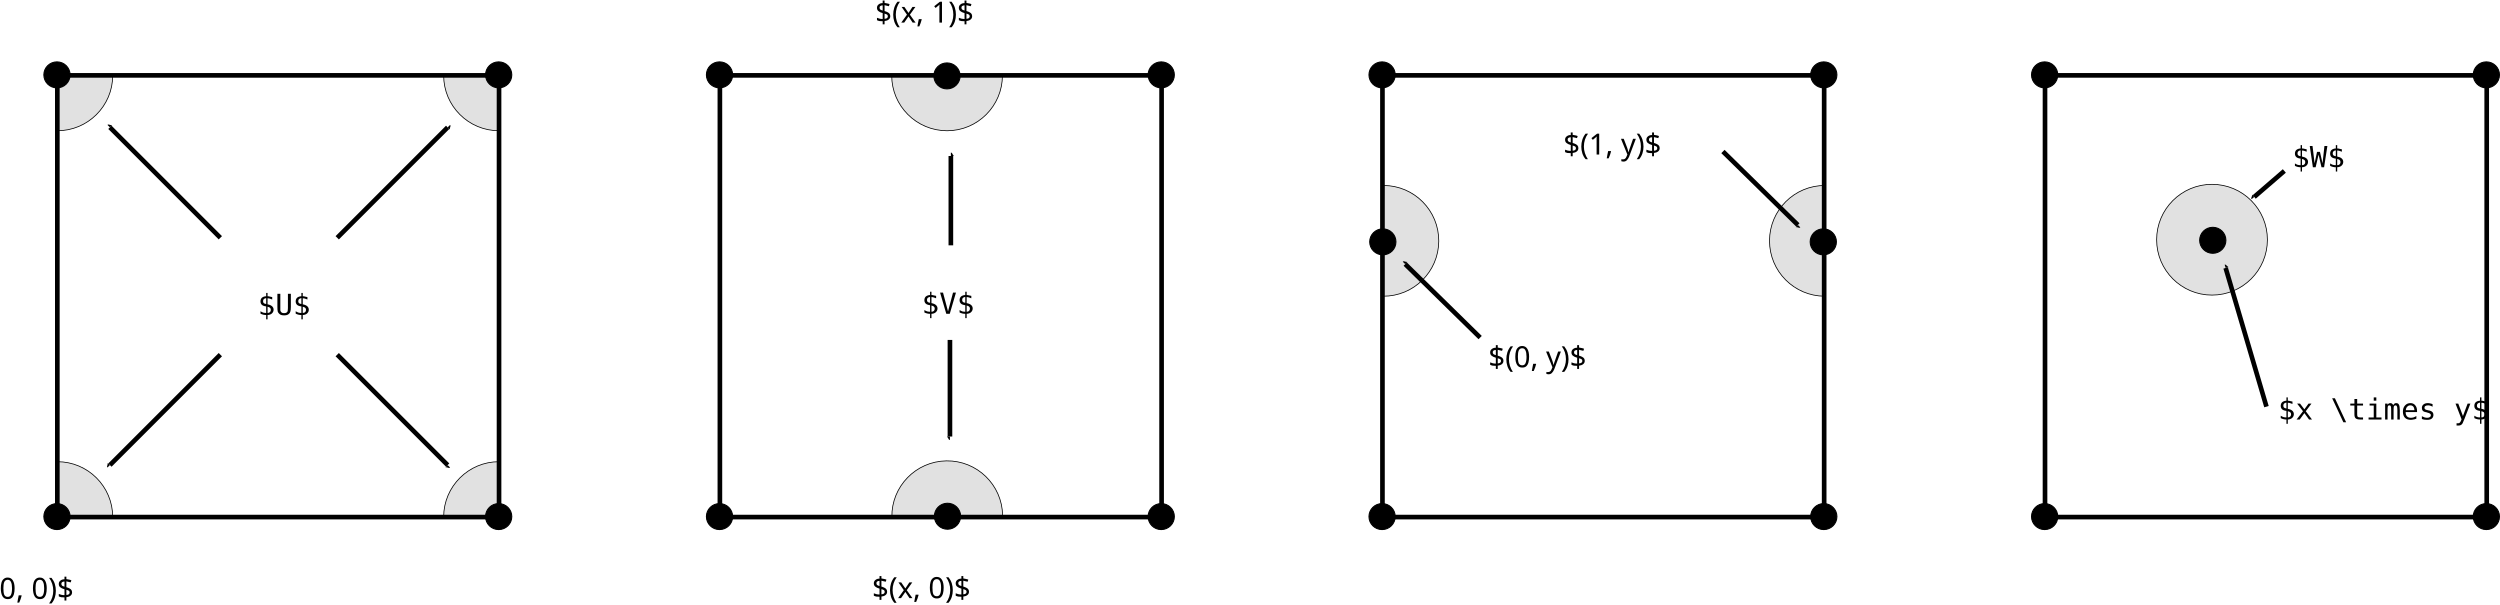
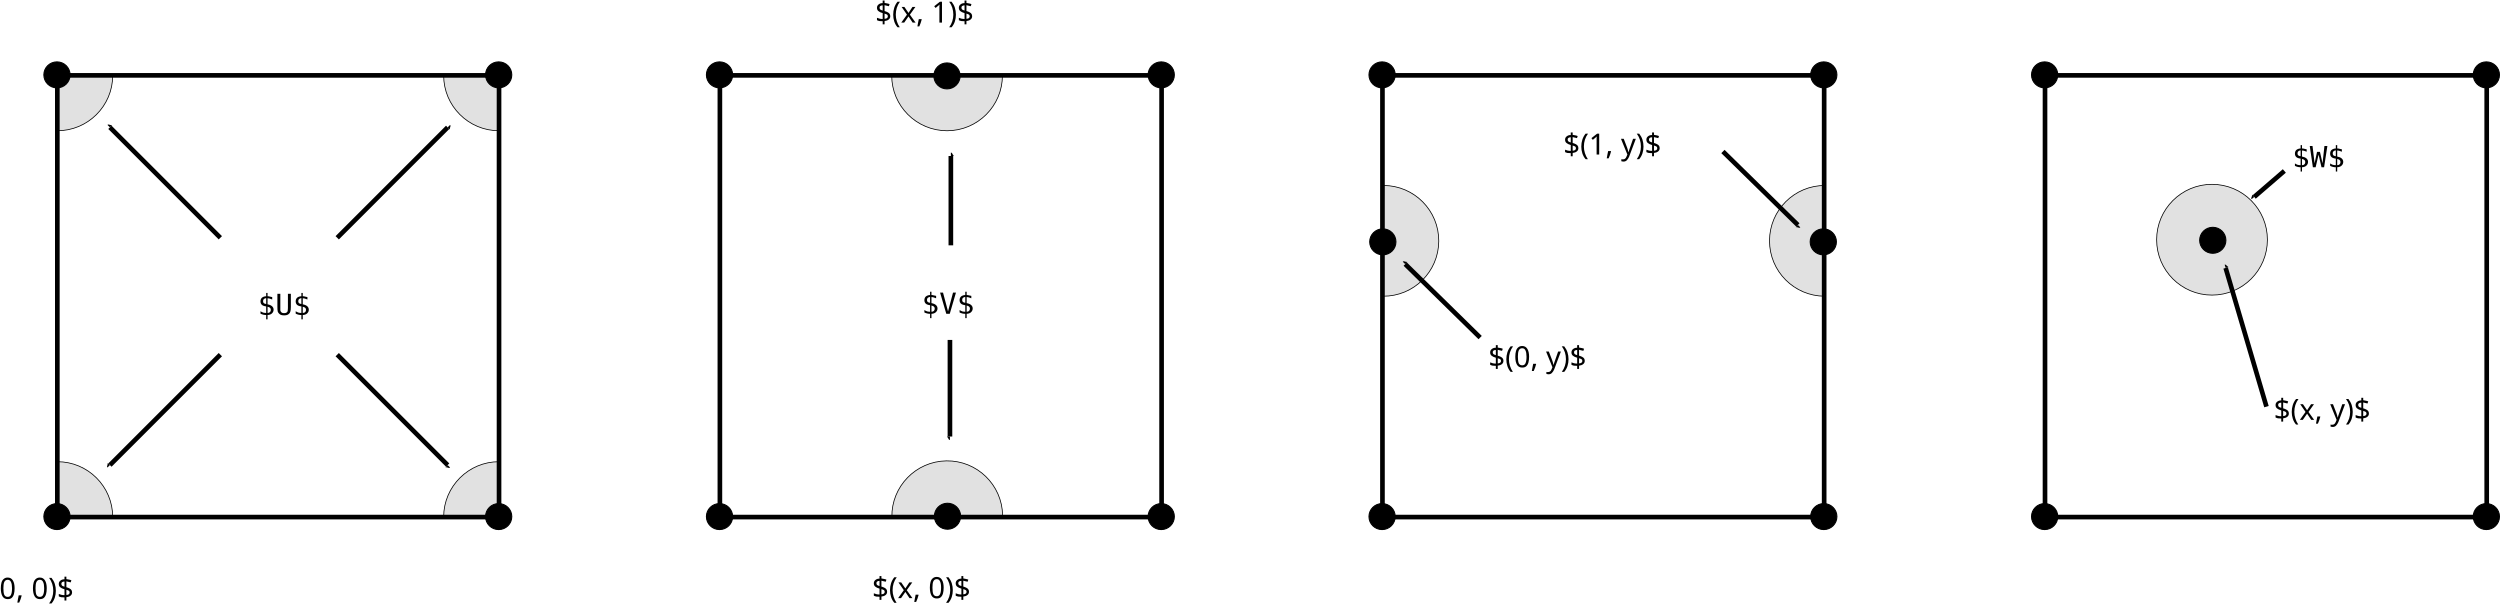
<svg xmlns="http://www.w3.org/2000/svg" width="226.394mm" height="54.726mm" viewBox="0 0 226.394 54.726" version="1.1" id="svg8">
  <defs id="defs2">
    <marker markerWidth="0.911" markerHeight="1.69" refX="0" refY="0" orient="auto-start-reverse" id="marker-arrow-1.5923999999999998">
      <g id="g925" transform="scale(1.073399)">
        <path id="path923" style="fill:none;stroke:#000000;stroke-width:0.6;stroke-linecap:round;stroke-linejoin:round;stroke-miterlimit:10;stroke-dasharray:none;stroke-opacity:1" d="M -1.554,2.072 C -1.425,1.295 0,0.13 0.389,0 0,-0.13 -1.425,-1.295 -1.554,-2.072" />
      </g>
    </marker>
    <marker markerWidth="0.911" markerHeight="1.69" refX="0" refY="0" orient="auto-start-reverse" id="marker-arrow-1.5923999999999998-6">
      <g id="g925-2" transform="scale(1.073399)">
        <path id="path923-9" style="fill:none;stroke:#000000;stroke-width:0.6;stroke-linecap:round;stroke-linejoin:round;stroke-miterlimit:10;stroke-dasharray:none;stroke-opacity:1" d="M -1.554,2.072 C -1.425,1.295 0,0.13 0.389,0 0,-0.13 -1.425,-1.295 -1.554,-2.072" />
      </g>
    </marker>
    <marker markerWidth="0.911" markerHeight="1.69" refX="0" refY="0" orient="auto-start-reverse" id="marker-arrow-1.5923999999999998-2">
      <g id="g925-7" transform="scale(1.073399)">
        <path id="path923-0" style="fill:none;stroke:#000000;stroke-width:0.6;stroke-linecap:round;stroke-linejoin:round;stroke-miterlimit:10;stroke-dasharray:none;stroke-opacity:1" d="M -1.554,2.072 C -1.425,1.295 0,0.13 0.389,0 0,-0.13 -1.425,-1.295 -1.554,-2.072" />
      </g>
    </marker>
    <marker markerWidth="0.911" markerHeight="1.69" refX="0" refY="0" orient="auto-start-reverse" id="marker-arrow-1.5923999999999998-60">
      <g id="g1118" transform="scale(1.073399)">
        <path id="path1116" style="fill:none;stroke:#000000;stroke-width:0.6;stroke-linecap:round;stroke-linejoin:round;stroke-miterlimit:10;stroke-dasharray:none;stroke-opacity:1" d="M -1.554,2.072 C -1.425,1.295 0,0.13 0.389,0 0,-0.13 -1.425,-1.295 -1.554,-2.072" />
      </g>
    </marker>
    <marker markerWidth="0.911" markerHeight="1.69" refX="0" refY="0" orient="auto-start-reverse" id="marker-arrow-1.5923999999999998-62">
      <g id="g1135" transform="scale(1.073399)">
        <path id="path1133" style="fill:none;stroke:#000000;stroke-width:0.6;stroke-linecap:round;stroke-linejoin:round;stroke-miterlimit:10;stroke-dasharray:none;stroke-opacity:1" d="M -1.554,2.072 C -1.425,1.295 0,0.13 0.389,0 0,-0.13 -1.425,-1.295 -1.554,-2.072" />
      </g>
    </marker>
    <marker markerWidth="0.911" markerHeight="1.69" refX="0" refY="0" orient="auto-start-reverse" id="marker-arrow-1.5923999999999998-61">
      <g id="g1197" transform="scale(1.073399)">
        <path id="path1195" style="fill:none;stroke:#000000;stroke-width:0.6;stroke-linecap:round;stroke-linejoin:round;stroke-miterlimit:10;stroke-dasharray:none;stroke-opacity:1" d="M -1.554,2.072 C -1.425,1.295 0,0.13 0.389,0 0,-0.13 -1.425,-1.295 -1.554,-2.072" />
      </g>
    </marker>
    <marker markerWidth="0.911" markerHeight="1.69" refX="0" refY="0" orient="auto-start-reverse" id="marker-arrow-1.5923999999999998-3">
      <g id="g1481" transform="scale(1.073399)">
        <path id="path1479" style="fill:none;stroke:#000000;stroke-width:0.6;stroke-linecap:round;stroke-linejoin:round;stroke-miterlimit:10;stroke-dasharray:none;stroke-opacity:1" d="M -1.554,2.072 C -1.425,1.295 0,0.13 0.389,0 0,-0.13 -1.425,-1.295 -1.554,-2.072" />
      </g>
    </marker>
    <marker markerWidth="0.911" markerHeight="1.69" refX="0" refY="0" orient="auto-start-reverse" id="marker-arrow-1.5923999999999998-7">
      <g id="g1563" transform="scale(1.073399)">
        <path id="path1561" style="fill:none;stroke:#000000;stroke-width:0.6;stroke-linecap:round;stroke-linejoin:round;stroke-miterlimit:10;stroke-dasharray:none;stroke-opacity:1" d="M -1.554,2.072 C -1.425,1.295 0,0.13 0.389,0 0,-0.13 -1.425,-1.295 -1.554,-2.072" />
      </g>
    </marker>
    <marker markerWidth="0.911" markerHeight="1.69" refX="0" refY="0" orient="auto-start-reverse" id="marker-arrow-1.5923999999999998-8">
      <g id="g1811" transform="scale(1.073399)">
        <path id="path1809" style="fill:none;stroke:#000000;stroke-width:0.6;stroke-linecap:round;stroke-linejoin:round;stroke-miterlimit:10;stroke-dasharray:none;stroke-opacity:1" d="M -1.554,2.072 C -1.425,1.295 0,0.13 0.389,0 0,-0.13 -1.425,-1.295 -1.554,-2.072" />
      </g>
    </marker>
    <marker markerWidth="0.911" markerHeight="1.69" refX="0" refY="0" orient="auto-start-reverse" id="marker-arrow-1.5923999999999998-9">
      <g id="g1909" transform="scale(1.073399)">
        <path id="path1907" style="fill:none;stroke:#000000;stroke-width:0.6;stroke-linecap:round;stroke-linejoin:round;stroke-miterlimit:10;stroke-dasharray:none;stroke-opacity:1" d="M -1.554,2.072 C -1.425,1.295 0,0.13 0.389,0 0,-0.13 -1.425,-1.295 -1.554,-2.072" />
      </g>
    </marker>
    <marker markerWidth="0.911" markerHeight="1.69" refX="0" refY="0" orient="auto-start-reverse" id="marker-arrow-1.5923999999999998-73">
      <g id="g2073" transform="scale(1.073399)">
        <path id="path2071" style="fill:none;stroke:#000000;stroke-width:0.6;stroke-linecap:round;stroke-linejoin:round;stroke-miterlimit:10;stroke-dasharray:none;stroke-opacity:1" d="M -1.554,2.072 C -1.425,1.295 0,0.13 0.389,0 0,-0.13 -1.425,-1.295 -1.554,-2.072" />
      </g>
    </marker>
    <marker markerWidth="0.911" markerHeight="1.69" refX="0" refY="0" orient="auto-start-reverse" id="marker-arrow-1.0616">
      <g id="g2227" transform="scale(1.343431)">
        <path id="path2225" style="fill:none;stroke:#000000;stroke-width:0.6;stroke-linecap:round;stroke-linejoin:round;stroke-miterlimit:10;stroke-dasharray:none;stroke-opacity:1" d="M -1.554,2.072 C -1.425,1.295 0,0.13 0.389,0 0,-0.13 -1.425,-1.295 -1.554,-2.072" />
      </g>
    </marker>
    <marker markerWidth="0.911" markerHeight="1.69" refX="0" refY="0" orient="auto-start-reverse" id="marker-arrow-1.5923999999999998-612">
      <g id="g2350" transform="scale(1.073399)">
        <path id="path2348" style="fill:none;stroke:#000000;stroke-width:0.6;stroke-linecap:round;stroke-linejoin:round;stroke-miterlimit:10;stroke-dasharray:none;stroke-opacity:1" d="M -1.554,2.072 C -1.425,1.295 0,0.13 0.389,0 0,-0.13 -1.425,-1.295 -1.554,-2.072" />
      </g>
    </marker>
    <marker markerWidth="0.911" markerHeight="1.69" refX="0" refY="0" orient="auto-start-reverse" id="marker-arrow-1.5923999999999998-31">
      <g id="g2546" transform="scale(1.073399)">
        <path id="path2544" style="fill:none;stroke:#000000;stroke-width:0.6;stroke-linecap:round;stroke-linejoin:round;stroke-miterlimit:10;stroke-dasharray:none;stroke-opacity:1" d="M -1.554,2.072 C -1.425,1.295 0,0.13 0.389,0 0,-0.13 -1.425,-1.295 -1.554,-2.072" />
      </g>
    </marker>
    <marker markerWidth="0.911" markerHeight="1.69" refX="0" refY="0" orient="auto-start-reverse" id="marker-arrow-1.5923999999999998-94">
      <g id="g2689" transform="scale(1.073399)">
        <path id="path2687" style="fill:none;stroke:#000000;stroke-width:0.6;stroke-linecap:round;stroke-linejoin:round;stroke-miterlimit:10;stroke-dasharray:none;stroke-opacity:1" d="M -1.554,2.072 C -1.425,1.295 0,0.13 0.389,0 0,-0.13 -1.425,-1.295 -1.554,-2.072" />
      </g>
    </marker>
    <marker markerWidth="0.911" markerHeight="1.69" refX="0" refY="0" orient="auto-start-reverse" id="marker-arrow-1.5923999999999998-36">
      <g id="g1212" transform="scale(1.073399)">
        <path id="path1210" style="fill:none;stroke:#000000;stroke-width:0.6;stroke-linecap:round;stroke-linejoin:round;stroke-miterlimit:10;stroke-dasharray:none;stroke-opacity:1" d="M -1.554,2.072 C -1.425,1.295 0,0.13 0.389,0 0,-0.13 -1.425,-1.295 -1.554,-2.072" />
      </g>
    </marker>
    <marker markerWidth="0.911" markerHeight="1.69" refX="0" refY="0" orient="auto-start-reverse" id="marker-arrow-1.5923999999999998-75">
      <g id="g1375" transform="scale(1.073399)">
        <path id="path1373" style="fill:none;stroke:#000000;stroke-width:0.6;stroke-linecap:round;stroke-linejoin:round;stroke-miterlimit:10;stroke-dasharray:none;stroke-opacity:1" d="M -1.554,2.072 C -1.425,1.295 0,0.13 0.389,0 0,-0.13 -1.425,-1.295 -1.554,-2.072" />
      </g>
    </marker>
    <marker markerWidth="0.911" markerHeight="1.69" refX="0" refY="0" orient="auto-start-reverse" id="marker-arrow-1.5923999999999998-35">
      <g id="g925-6" transform="scale(1.073399)">
        <path id="path923-2" style="fill:none;stroke:#000000;stroke-width:0.6;stroke-linecap:round;stroke-linejoin:round;stroke-miterlimit:10;stroke-dasharray:none;stroke-opacity:1" d="M -1.554,2.072 C -1.425,1.295 0,0.13 0.389,0 0,-0.13 -1.425,-1.295 -1.554,-2.072" />
      </g>
    </marker>
  </defs>
  <g id="layer1" transform="translate(-4.754669,-210.1749)">
    <path style="opacity:1;fill:#000000;fill-opacity:0.12;stroke:#000000;stroke-width:0.07;stroke-miterlimit:4;stroke-dasharray:none;stroke-dashoffset:0;stroke-opacity:1;marker-start:none;marker-end:none" d="m 85.504,217 a 5.015,5.015 0 0 0 5.015,5.015 A 5.015,5.015 0 0 0 95.533,217 Z" id="path976-9" />
    <path style="opacity:1;fill:#000000;fill-opacity:0.12;stroke:#000000;stroke-width:0.07;stroke-miterlimit:4;stroke-dasharray:none;stroke-dashoffset:0;stroke-opacity:1;marker-start:none;marker-end:none" d="M 9.928,222.015 A 5.015,5.015 0 0 0 14.961,217.018 L 9.946,217 Z" id="path981-6-7" />
    <path style="opacity:1;fill:#000000;fill-opacity:0.12;stroke:#000000;stroke-width:0.07;stroke-miterlimit:4;stroke-dasharray:none;stroke-dashoffset:0;stroke-opacity:1;marker-start:none;marker-end:none" d="m 44.931,217 a 5.015,5.015 0 0 0 5.015,5.015 V 217 Z" id="path981-6" />
    <path style="fill:none;fill-opacity:1;stroke:#000000;stroke-width:0.421;stroke-linecap:butt;stroke-linejoin:miter;stroke-dasharray:none;stroke-opacity:1;marker-start:none;marker-end:none" d="M 9.946,217 H 49.946 v 40 H 9.946 Z" id="path816" />
    <ellipse style="opacity:1;fill:#000000;fill-opacity:1;stroke:#000000;stroke-width:0.099;stroke-miterlimit:4;stroke-dasharray:none;stroke-dashoffset:0;stroke-opacity:1;marker-start:none;marker-end:none" id="path842" cx="-9.913" cy="216.955" transform="scale(-1,1)" rx="1.186" ry="1.175" />
    <ellipse style="opacity:1;fill:#000000;fill-opacity:1;stroke:#000000;stroke-width:0.099;stroke-miterlimit:4;stroke-dasharray:none;stroke-dashoffset:0;stroke-opacity:1;marker-start:none;marker-end:none" id="path842-3" cx="-49.913" cy="216.955" transform="scale(-1,1)" rx="1.186" ry="1.175" />
    <ellipse style="opacity:1;fill:#000000;fill-opacity:1;stroke:#000000;stroke-width:0.099;stroke-miterlimit:4;stroke-dasharray:none;stroke-dashoffset:0;stroke-opacity:1;marker-start:none;marker-end:none" id="path842-6" cx="-49.913" cy="256.955" transform="scale(-1,1)" rx="1.186" ry="1.175" />
    <ellipse style="opacity:1;fill:#000000;fill-opacity:1;stroke:#000000;stroke-width:0.099;stroke-miterlimit:4;stroke-dasharray:none;stroke-dashoffset:0;stroke-opacity:1;marker-start:none;marker-end:none" id="path842-7" cx="-9.913" cy="256.955" transform="scale(-1,1)" rx="1.186" ry="1.175" />
    <path style="fill:none;fill-opacity:1;stroke:#000000;stroke-width:0.421;stroke-linecap:butt;stroke-linejoin:miter;stroke-dasharray:none;stroke-opacity:1;marker-start:none;marker-end:none" d="m 69.946,217 h 40 v 40 H 69.946 Z" id="path816-5" />
    <ellipse style="opacity:1;fill:#000000;fill-opacity:1;stroke:#000000;stroke-width:0.099;stroke-miterlimit:4;stroke-dasharray:none;stroke-dashoffset:0;stroke-opacity:1;marker-start:none;marker-end:none" id="path842-35" cx="-69.913" cy="216.955" transform="scale(-1,1)" rx="1.186" ry="1.175" />
    <ellipse style="opacity:1;fill:#000000;fill-opacity:1;stroke:#000000;stroke-width:0.099;stroke-miterlimit:4;stroke-dasharray:none;stroke-dashoffset:0;stroke-opacity:1;marker-start:none;marker-end:none" id="path842-3-6" cx="-109.913" cy="216.955" transform="scale(-1,1)" rx="1.186" ry="1.175" />
    <ellipse style="opacity:1;fill:#000000;fill-opacity:1;stroke:#000000;stroke-width:0.099;stroke-miterlimit:4;stroke-dasharray:none;stroke-dashoffset:0;stroke-opacity:1;marker-start:none;marker-end:none" id="path842-6-2" cx="-109.913" cy="256.955" transform="scale(-1,1)" rx="1.186" ry="1.175" />
    <ellipse style="opacity:1;fill:#000000;fill-opacity:1;stroke:#000000;stroke-width:0.099;stroke-miterlimit:4;stroke-dasharray:none;stroke-dashoffset:0;stroke-opacity:1;marker-start:none;marker-end:none" id="path842-7-9" cx="-69.913" cy="256.955" transform="scale(-1,1)" rx="1.186" ry="1.175" />
    <path style="fill:none;fill-opacity:1;stroke:#000000;stroke-width:0.421;stroke-linecap:butt;stroke-linejoin:miter;stroke-dasharray:none;stroke-opacity:1;marker-start:none;marker-end:none" d="m 129.946,217 h 40 v 40 h -40 z" id="path816-1" />
    <ellipse style="opacity:1;fill:#000000;fill-opacity:1;stroke:#000000;stroke-width:0.099;stroke-miterlimit:4;stroke-dasharray:none;stroke-dashoffset:0;stroke-opacity:1;marker-start:none;marker-end:none" id="path842-2" cx="-129.913" cy="216.955" transform="scale(-1,1)" rx="1.186" ry="1.175" />
    <ellipse style="opacity:1;fill:#000000;fill-opacity:1;stroke:#000000;stroke-width:0.099;stroke-miterlimit:4;stroke-dasharray:none;stroke-dashoffset:0;stroke-opacity:1;marker-start:none;marker-end:none" id="path842-3-7" cx="-169.913" cy="216.955" transform="scale(-1,1)" rx="1.186" ry="1.175" />
    <ellipse style="opacity:1;fill:#000000;fill-opacity:1;stroke:#000000;stroke-width:0.099;stroke-miterlimit:4;stroke-dasharray:none;stroke-dashoffset:0;stroke-opacity:1;marker-start:none;marker-end:none" id="path842-6-0" cx="-169.913" cy="256.955" transform="scale(-1,1)" rx="1.186" ry="1.175" />
    <ellipse style="opacity:1;fill:#000000;fill-opacity:1;stroke:#000000;stroke-width:0.099;stroke-miterlimit:4;stroke-dasharray:none;stroke-dashoffset:0;stroke-opacity:1;marker-start:none;marker-end:none" id="path842-7-93" cx="-129.913" cy="256.955" transform="scale(-1,1)" rx="1.186" ry="1.175" />
    <path style="fill:none;fill-opacity:1;stroke:#000000;stroke-width:0.421;stroke-linecap:butt;stroke-linejoin:miter;stroke-dasharray:none;stroke-opacity:1;marker-start:none;marker-end:none" d="m 189.946,217 h 40 v 40 h -40 z" id="path816-6" />
    <ellipse style="opacity:1;fill:#000000;fill-opacity:1;stroke:#000000;stroke-width:0.099;stroke-miterlimit:4;stroke-dasharray:none;stroke-dashoffset:0;stroke-opacity:1;marker-start:none;marker-end:none" id="path842-0" cx="-189.913" cy="216.955" transform="scale(-1,1)" rx="1.186" ry="1.175" />
    <ellipse style="opacity:1;fill:#000000;fill-opacity:1;stroke:#000000;stroke-width:0.099;stroke-miterlimit:4;stroke-dasharray:none;stroke-dashoffset:0;stroke-opacity:1;marker-start:none;marker-end:none" id="path842-3-62" cx="-229.913" cy="216.955" transform="scale(-1,1)" rx="1.186" ry="1.175" />
    <ellipse style="opacity:1;fill:#000000;fill-opacity:1;stroke:#000000;stroke-width:0.099;stroke-miterlimit:4;stroke-dasharray:none;stroke-dashoffset:0;stroke-opacity:1;marker-start:none;marker-end:none" id="path842-6-6" cx="-229.913" cy="256.955" transform="scale(-1,1)" rx="1.186" ry="1.175" />
    <ellipse style="opacity:1;fill:#000000;fill-opacity:1;stroke:#000000;stroke-width:0.099;stroke-miterlimit:4;stroke-dasharray:none;stroke-dashoffset:0;stroke-opacity:1;marker-start:none;marker-end:none" id="path842-7-1" cx="-189.913" cy="256.955" transform="scale(-1,1)" rx="1.186" ry="1.175" />
    <rect style="opacity:1;fill:#000000;fill-opacity:0.12;stroke:#000000;stroke-width:1.592;stroke-miterlimit:4;stroke-dasharray:none;stroke-dashoffset:0;stroke-opacity:1;marker-start:none;marker-end:none" id="rect907" width="0" height="0" x="0" y="0" transform="matrix(0.2645833,0,0,0.2645833,0,177)" />
    <circle style="opacity:1;fill:#000000;fill-opacity:0.12;stroke:#000000;stroke-width:0.07;stroke-miterlimit:4;stroke-dasharray:none;stroke-dashoffset:0;stroke-opacity:1;marker-start:none;marker-end:none" id="path974" cx="205.07" cy="231.883" r="5.015" />
    <path style="opacity:1;fill:#000000;fill-opacity:0.12;stroke:#000000;stroke-width:0.07;stroke-miterlimit:4;stroke-dasharray:none;stroke-dashoffset:0;stroke-opacity:1;marker-start:none;marker-end:none" d="M 14.961,257 A 5.015,5.015 0 0 0 9.946,251.985 L 9.946,257 Z" id="path981-6-5" />
    <path style="opacity:1;fill:#000000;fill-opacity:0.12;stroke:#000000;stroke-width:0.07;stroke-miterlimit:4;stroke-dasharray:none;stroke-dashoffset:0;stroke-opacity:1;marker-start:none;marker-end:none" d="M 49.959,251.985 A 5.015,5.015 0 0 0 44.931,256.987 L 49.946,257 Z" id="path981-6-3" />
    <path style="fill:none;fill-opacity:1;stroke:#000000;stroke-width:0.421;stroke-linecap:butt;stroke-linejoin:miter;stroke-dasharray:none;stroke-opacity:1;marker-start:none;marker-end:url(#marker-arrow-1.5923999999999998)" d="m 35.292,231.708 10,-10" id="path921" />
    <path style="fill:none;fill-opacity:1;stroke:#000000;stroke-width:0.421;stroke-linecap:butt;stroke-linejoin:miter;stroke-dasharray:none;stroke-opacity:1;marker-start:none;marker-end:url(#marker-arrow-1.5923999999999998)" d="m 24.708,242.292 -10,10" id="path1063" />
    <path style="fill:none;fill-opacity:1;stroke:#000000;stroke-width:0.421;stroke-linecap:butt;stroke-linejoin:miter;stroke-dasharray:none;stroke-opacity:1;marker-start:none;marker-end:url(#marker-arrow-1.5923999999999998)" d="m 24.708,231.708 -10,-10" id="path1131" />
    <path style="fill:none;fill-opacity:1;stroke:#000000;stroke-width:0.421;stroke-linecap:butt;stroke-linejoin:miter;stroke-dasharray:none;stroke-opacity:1;marker-start:none;marker-end:url(#marker-arrow-1.5923999999999998)" d="m 35.292,242.292 10,10" id="path1193" />
    <text id="text1266" xml:space="preserve" style="font-size:2.646px;font-family:monospace;-inkscape-font-specification:'monospace, Normal';fill:#000000;fill-opacity:1;stroke:none;stroke-width:0.265" y="238.702" x="28.095">
      <tspan id="tspan1264" x="28.095" y="238.702" style="stroke-width:0.265">$U$</tspan>
    </text>
    <ellipse style="opacity:1;fill:#000000;fill-opacity:1;stroke:#000000;stroke-width:0.099;stroke-miterlimit:4;stroke-dasharray:none;stroke-dashoffset:0;stroke-opacity:1;marker-start:none;marker-end:none" id="path842-35-2" cx="-90.511" cy="217.049" transform="scale(-1,1)" rx="1.186" ry="1.175" />
    <path style="opacity:1;fill:#000000;fill-opacity:0.12;stroke:#000000;stroke-width:0.07;stroke-miterlimit:4;stroke-dasharray:none;stroke-dashoffset:0;stroke-opacity:1;marker-start:none;marker-end:none" d="M 95.548,256.848 A 5.015,5.015 0 0 0 90.458,251.91 5.015,5.015 0 0 0 85.52,257 Z" id="path976-9-0" />
    <ellipse style="opacity:1;fill:#000000;fill-opacity:1;stroke:#000000;stroke-width:0.099;stroke-miterlimit:4;stroke-dasharray:none;stroke-dashoffset:0;stroke-opacity:1;marker-start:none;marker-end:none" id="path842-35-2-2" cx="86.662" cy="-258.264" transform="matrix(0.9998857,-0.0151216,-0.0151216,-0.9998857,0,0)" rx="1.186" ry="1.175" />
    <text id="text1650" xml:space="preserve" style="font-size:2.646px;font-family:monospace;-inkscape-font-specification:'monospace, Normal';fill:#000000;fill-opacity:1;stroke:none;stroke-width:0.265" y="238.591" x="88.216">
      <tspan id="tspan1648" x="88.216" y="238.591" style="stroke-width:0.265">$V$</tspan>
    </text>
    <path style="opacity:1;fill:#000000;fill-opacity:0.12;stroke:#000000;stroke-width:0.07;stroke-miterlimit:4;stroke-dasharray:none;stroke-dashoffset:0;stroke-opacity:1;marker-start:none;marker-end:none" d="m 130,237 a 5.015,5.015 0 0 0 5.045,-4.984 5.015,5.015 0 0 0 -4.985,-5.045 z" id="path976-5" />
    <ellipse style="opacity:1;fill:#000000;fill-opacity:1;stroke:#000000;stroke-width:0.099;stroke-miterlimit:4;stroke-dasharray:none;stroke-dashoffset:0;stroke-opacity:1;marker-start:none;marker-end:none" id="path842-2-9" cx="-129.98" cy="232.076" transform="scale(-1,1)" rx="1.186" ry="1.175" />
    <path style="opacity:1;fill:#000000;fill-opacity:0.12;stroke:#000000;stroke-width:0.07;stroke-miterlimit:4;stroke-dasharray:none;stroke-dashoffset:0;stroke-opacity:1;marker-start:none;marker-end:none" d="m 170.025,226.971 a 5.015,5.015 0 0 0 -5.027,5.002 A 5.015,5.015 0 0 0 170,237 Z" id="path976-5-2" />
    <ellipse style="opacity:1;fill:#000000;fill-opacity:1;stroke:#000000;stroke-width:0.099;stroke-miterlimit:4;stroke-dasharray:none;stroke-dashoffset:0;stroke-opacity:1;marker-start:none;marker-end:none" id="path842-2-9-2" cx="-169.867" cy="232.076" transform="scale(-1,1)" rx="1.186" ry="1.175" />
    <path style="fill:none;fill-opacity:1;stroke:#000000;stroke-width:0.421;stroke-linecap:butt;stroke-linejoin:miter;stroke-dasharray:none;stroke-opacity:1;marker-start:none;marker-end:url(#marker-arrow-1.5923999999999998)" d="m 160.779,223.894 6.785,6.652" id="path2223" />
    <ellipse style="opacity:1;fill:#000000;fill-opacity:1;stroke:#000000;stroke-width:0.099;stroke-miterlimit:4;stroke-dasharray:none;stroke-dashoffset:0;stroke-opacity:1;marker-start:none;marker-end:none" id="path842-0-9" cx="-205.139" cy="231.936" transform="scale(-1,1)" rx="1.186" ry="1.175" />
    <text id="text2516" xml:space="preserve" style="font-size:2.646px;font-family:monospace;-inkscape-font-specification:'monospace, Normal';fill:#000000;fill-opacity:1;stroke:none;stroke-width:0.265" y="225.318" x="212.33">
      <tspan id="tspan2514" x="212.33" y="225.318" style="stroke-width:0.265">$W$</tspan>
    </text>
    <text id="text2530" xml:space="preserve" style="font-size:2.646px;font-family:monospace;-inkscape-font-specification:'monospace, Normal';fill:#000000;fill-opacity:1;stroke:none;stroke-width:0.265" y="248.164" x="211.043">
-       <tspan id="tspan2528" x="211.043" y="248.164" style="stroke-width:0.265">$x \times y$</tspan>
+       <tspan id="tspan2528" x="211.043" y="250.504" style="stroke-width:0.265" />
    </text>
    <path style="fill:none;fill-opacity:1;stroke:#000000;stroke-width:0.421;stroke-linecap:butt;stroke-linejoin:miter;stroke-dasharray:none;stroke-opacity:1;marker-start:none;marker-end:url(#marker-arrow-1.5923999999999998)" d="m 210,247 -3.697,-12.559" id="path2542" />
    <path style="fill:none;fill-opacity:1;stroke:#000000;stroke-width:0.421;stroke-linecap:butt;stroke-linejoin:miter;stroke-dasharray:none;stroke-opacity:1;marker-start:none;marker-end:url(#marker-arrow-1.5923999999999998)" d="m 211.619,225.657 -2.728,2.352" id="path2685" />
    <text id="text1194" xml:space="preserve" style="font-size:2.646px;font-family:Hack;-inkscape-font-specification:'Hack, Normal';fill:#000000;fill-opacity:1;stroke:none;stroke-width:0.265" x="2.393" y="264.401">
      <tspan id="tspan1192" x="2.393" y="264.401" style="stroke-width:0.265">$(0, 0)$</tspan>
    </text>
    <path style="fill:none;fill-opacity:1;stroke:#000000;stroke-width:0.421;stroke-linecap:butt;stroke-linejoin:miter;stroke-dasharray:none;stroke-opacity:1;marker-start:none;marker-end:url(#marker-arrow-1.5923999999999998)" d="m 90.333,232.922 c 0,-2.697 0,-5.394 0,-8.09" id="path1206" transform="translate(0.5291667,-0.5291667)" />
    <path style="fill:none;fill-opacity:1;stroke:#000000;stroke-width:0.421;stroke-linecap:butt;stroke-linejoin:miter;stroke-dasharray:none;stroke-opacity:1;marker-start:none;marker-end:url(#marker-arrow-1.5923999999999998)" d="m 90.051,239.037 c 0,2.916 0,5.833 0,8.749" id="path1369" transform="translate(0.7287269,1.9201)" />
    <text id="text1676" xml:space="preserve" style="font-size:2.646px;font-family:Hack;-inkscape-font-specification:'Hack, Normal';fill:#000000;fill-opacity:1;stroke:none;stroke-width:0.265" x="83.732" y="264.339">
      <tspan id="tspan1674" x="83.732" y="264.339" style="stroke-width:0.265">$(x, 0)$</tspan>
    </text>
    <text id="text1690" xml:space="preserve" style="font-size:2.646px;font-family:Hack;-inkscape-font-specification:'Hack, Normal';fill:#000000;fill-opacity:1;stroke:none;stroke-width:0.265" x="84.015" y="212.222">
      <tspan id="tspan1688" x="84.015" y="212.222" style="stroke-width:0.265">$(x, 1)$</tspan>
    </text>
    <path style="fill:none;fill-opacity:1;stroke:#000000;stroke-width:0.421;stroke-linecap:butt;stroke-linejoin:miter;stroke-dasharray:none;stroke-opacity:1;marker-start:none;marker-end:url(#marker-arrow-1.5923999999999998-35)" d="m 138.793,240.745 -6.785,-6.652" id="path2223-9" />
    <text id="text1928" xml:space="preserve" style="font-size:2.646px;font-family:Hack;-inkscape-font-specification:'Hack, Normal';fill:#000000;fill-opacity:1;stroke:none;stroke-width:0.265" x="146.327" y="224.168">
      <tspan id="tspan1926" x="146.327" y="224.168" style="stroke-width:0.265">$(1, y)$</tspan>
    </text>
    <text id="text1942" xml:space="preserve" style="font-size:2.646px;font-family:Hack;-inkscape-font-specification:'Hack, Normal';fill:#000000;fill-opacity:1;stroke:none;stroke-width:0.265" x="139.542" y="243.429">
      <tspan id="tspan1940" x="139.542" y="243.429" style="stroke-width:0.265">$(0, y)$</tspan>
    </text>
+     <text id="text1258" xml:space="preserve" style="font-size:2.646px;font-family:Hack;-inkscape-font-specification:'Hack, Normal';fill:#000000;fill-opacity:1;stroke:none;stroke-width:0.265" x="210.669" y="248.202">
+       <tspan id="tspan1256" x="210.669" y="248.202" style="stroke-width:0.265">$(x, y)$</tspan>
+     </text>
  </g>
</svg>
